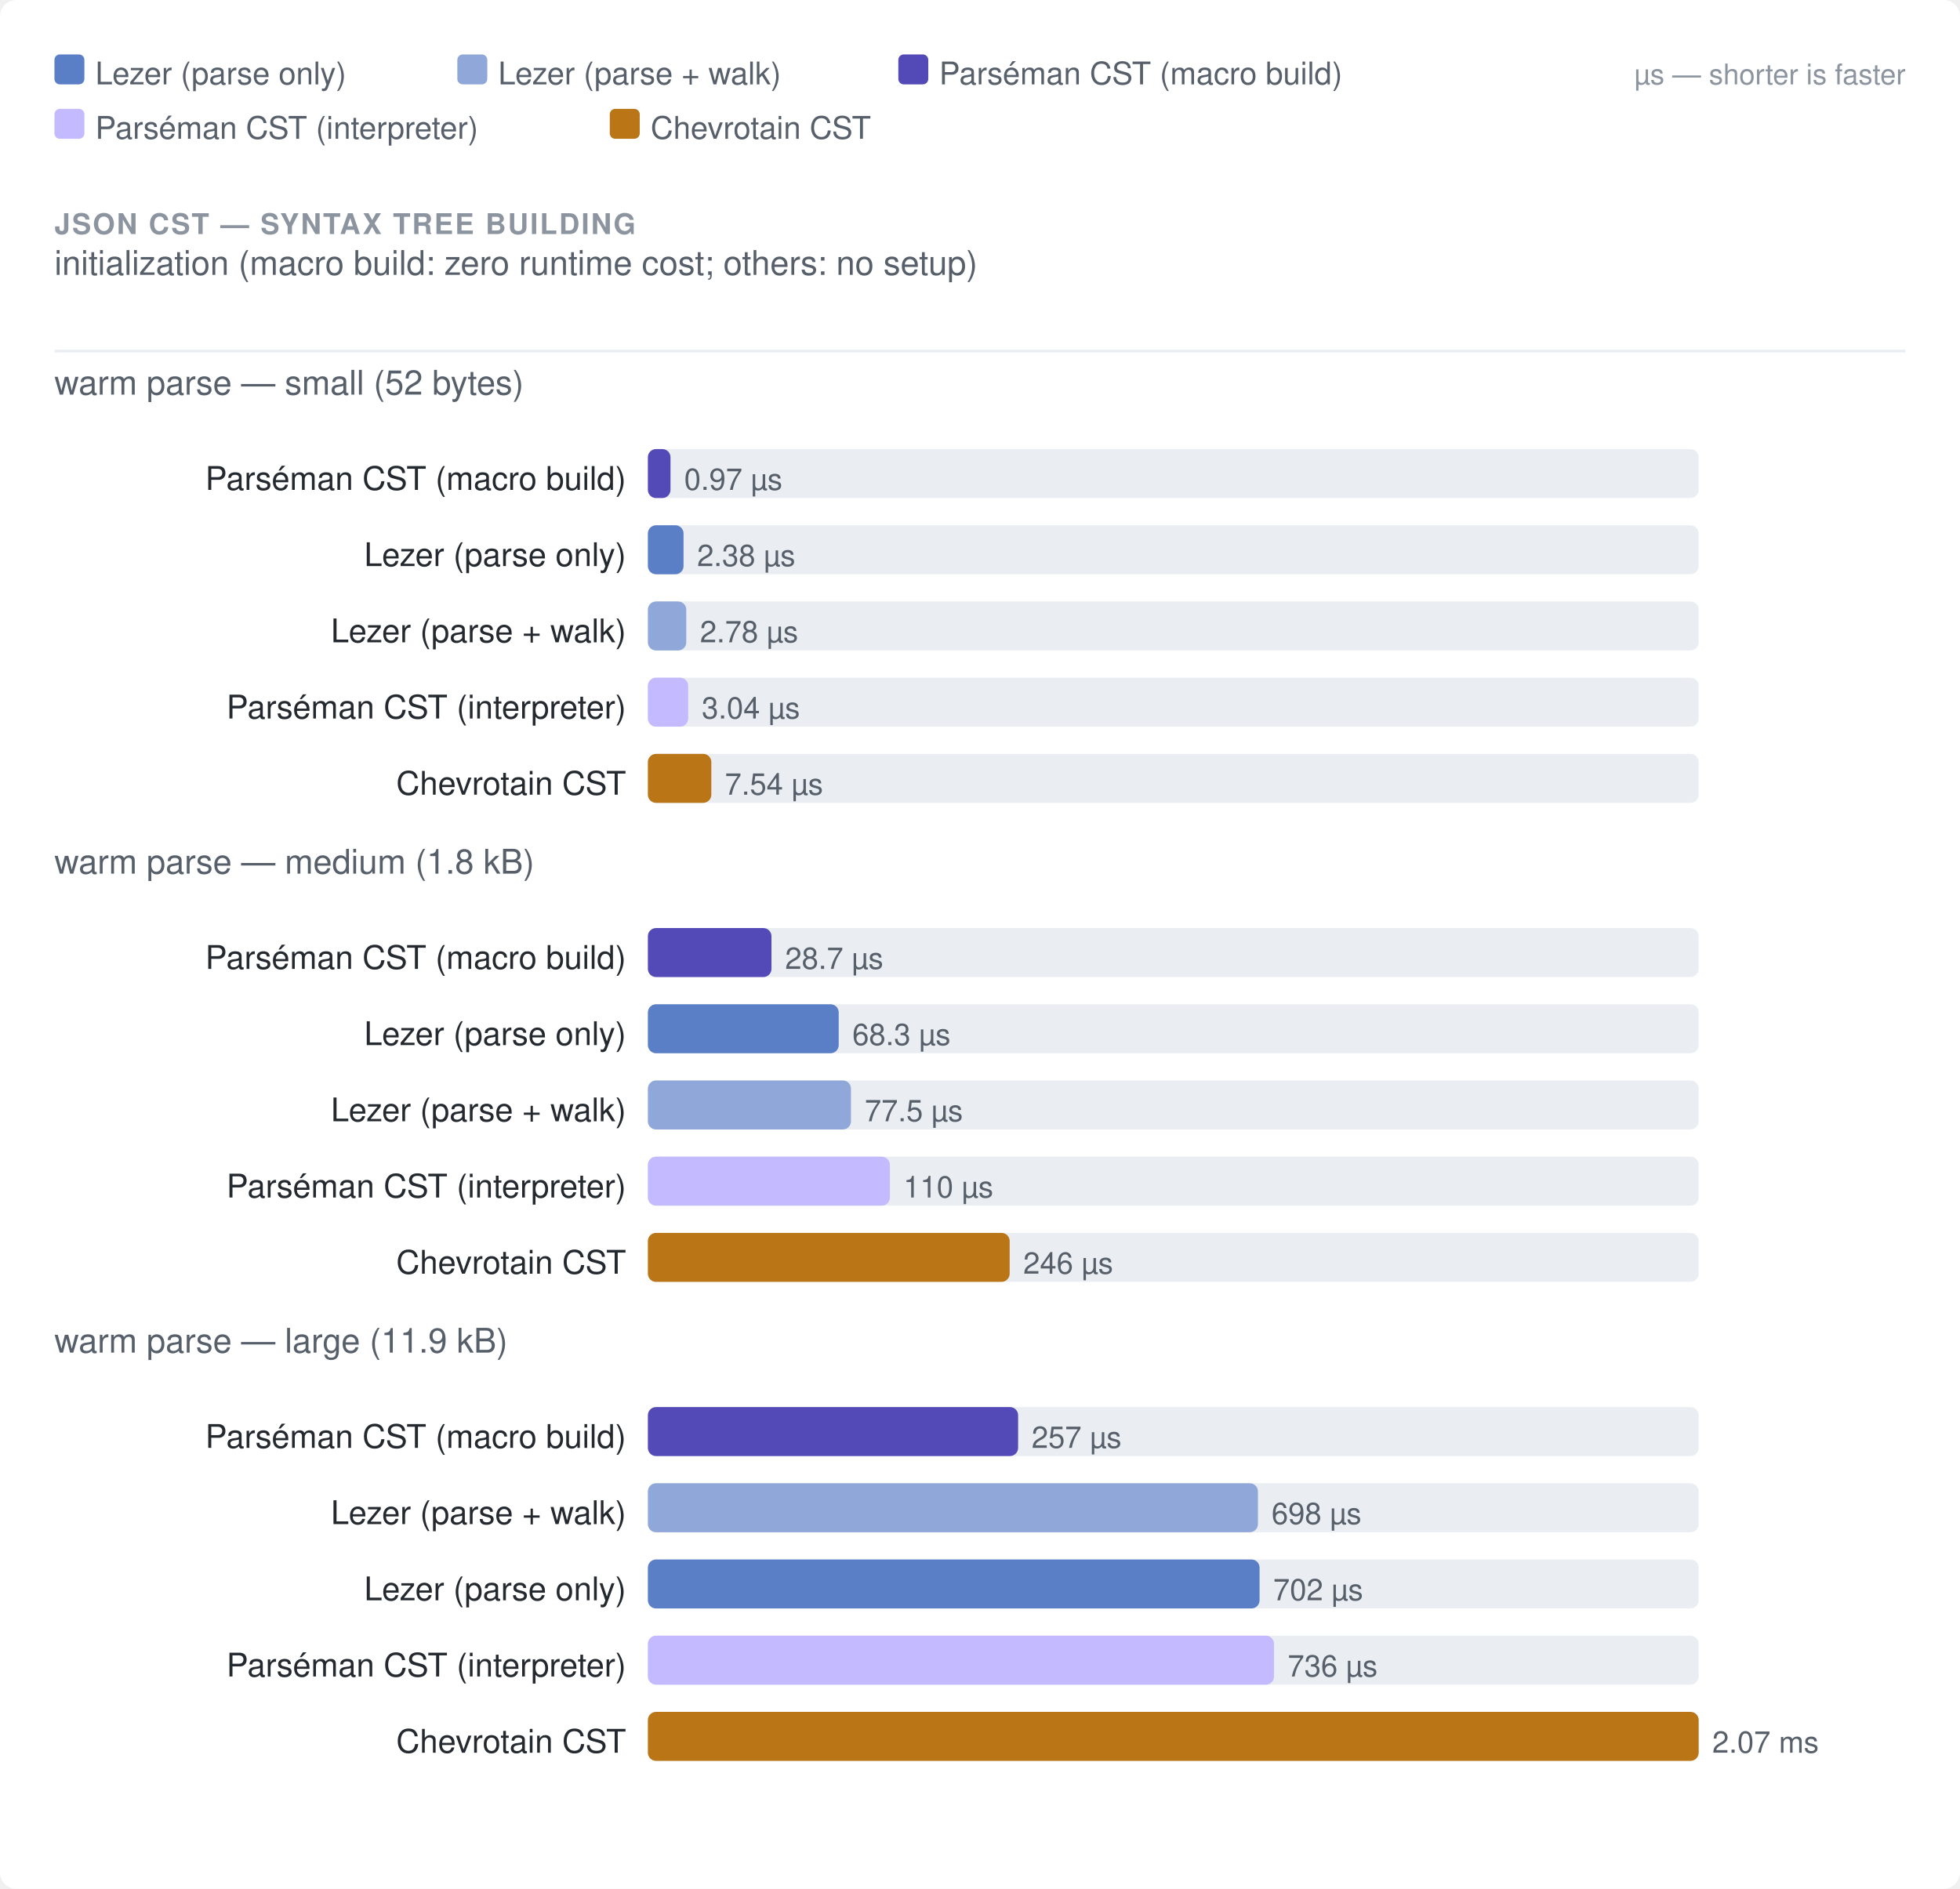
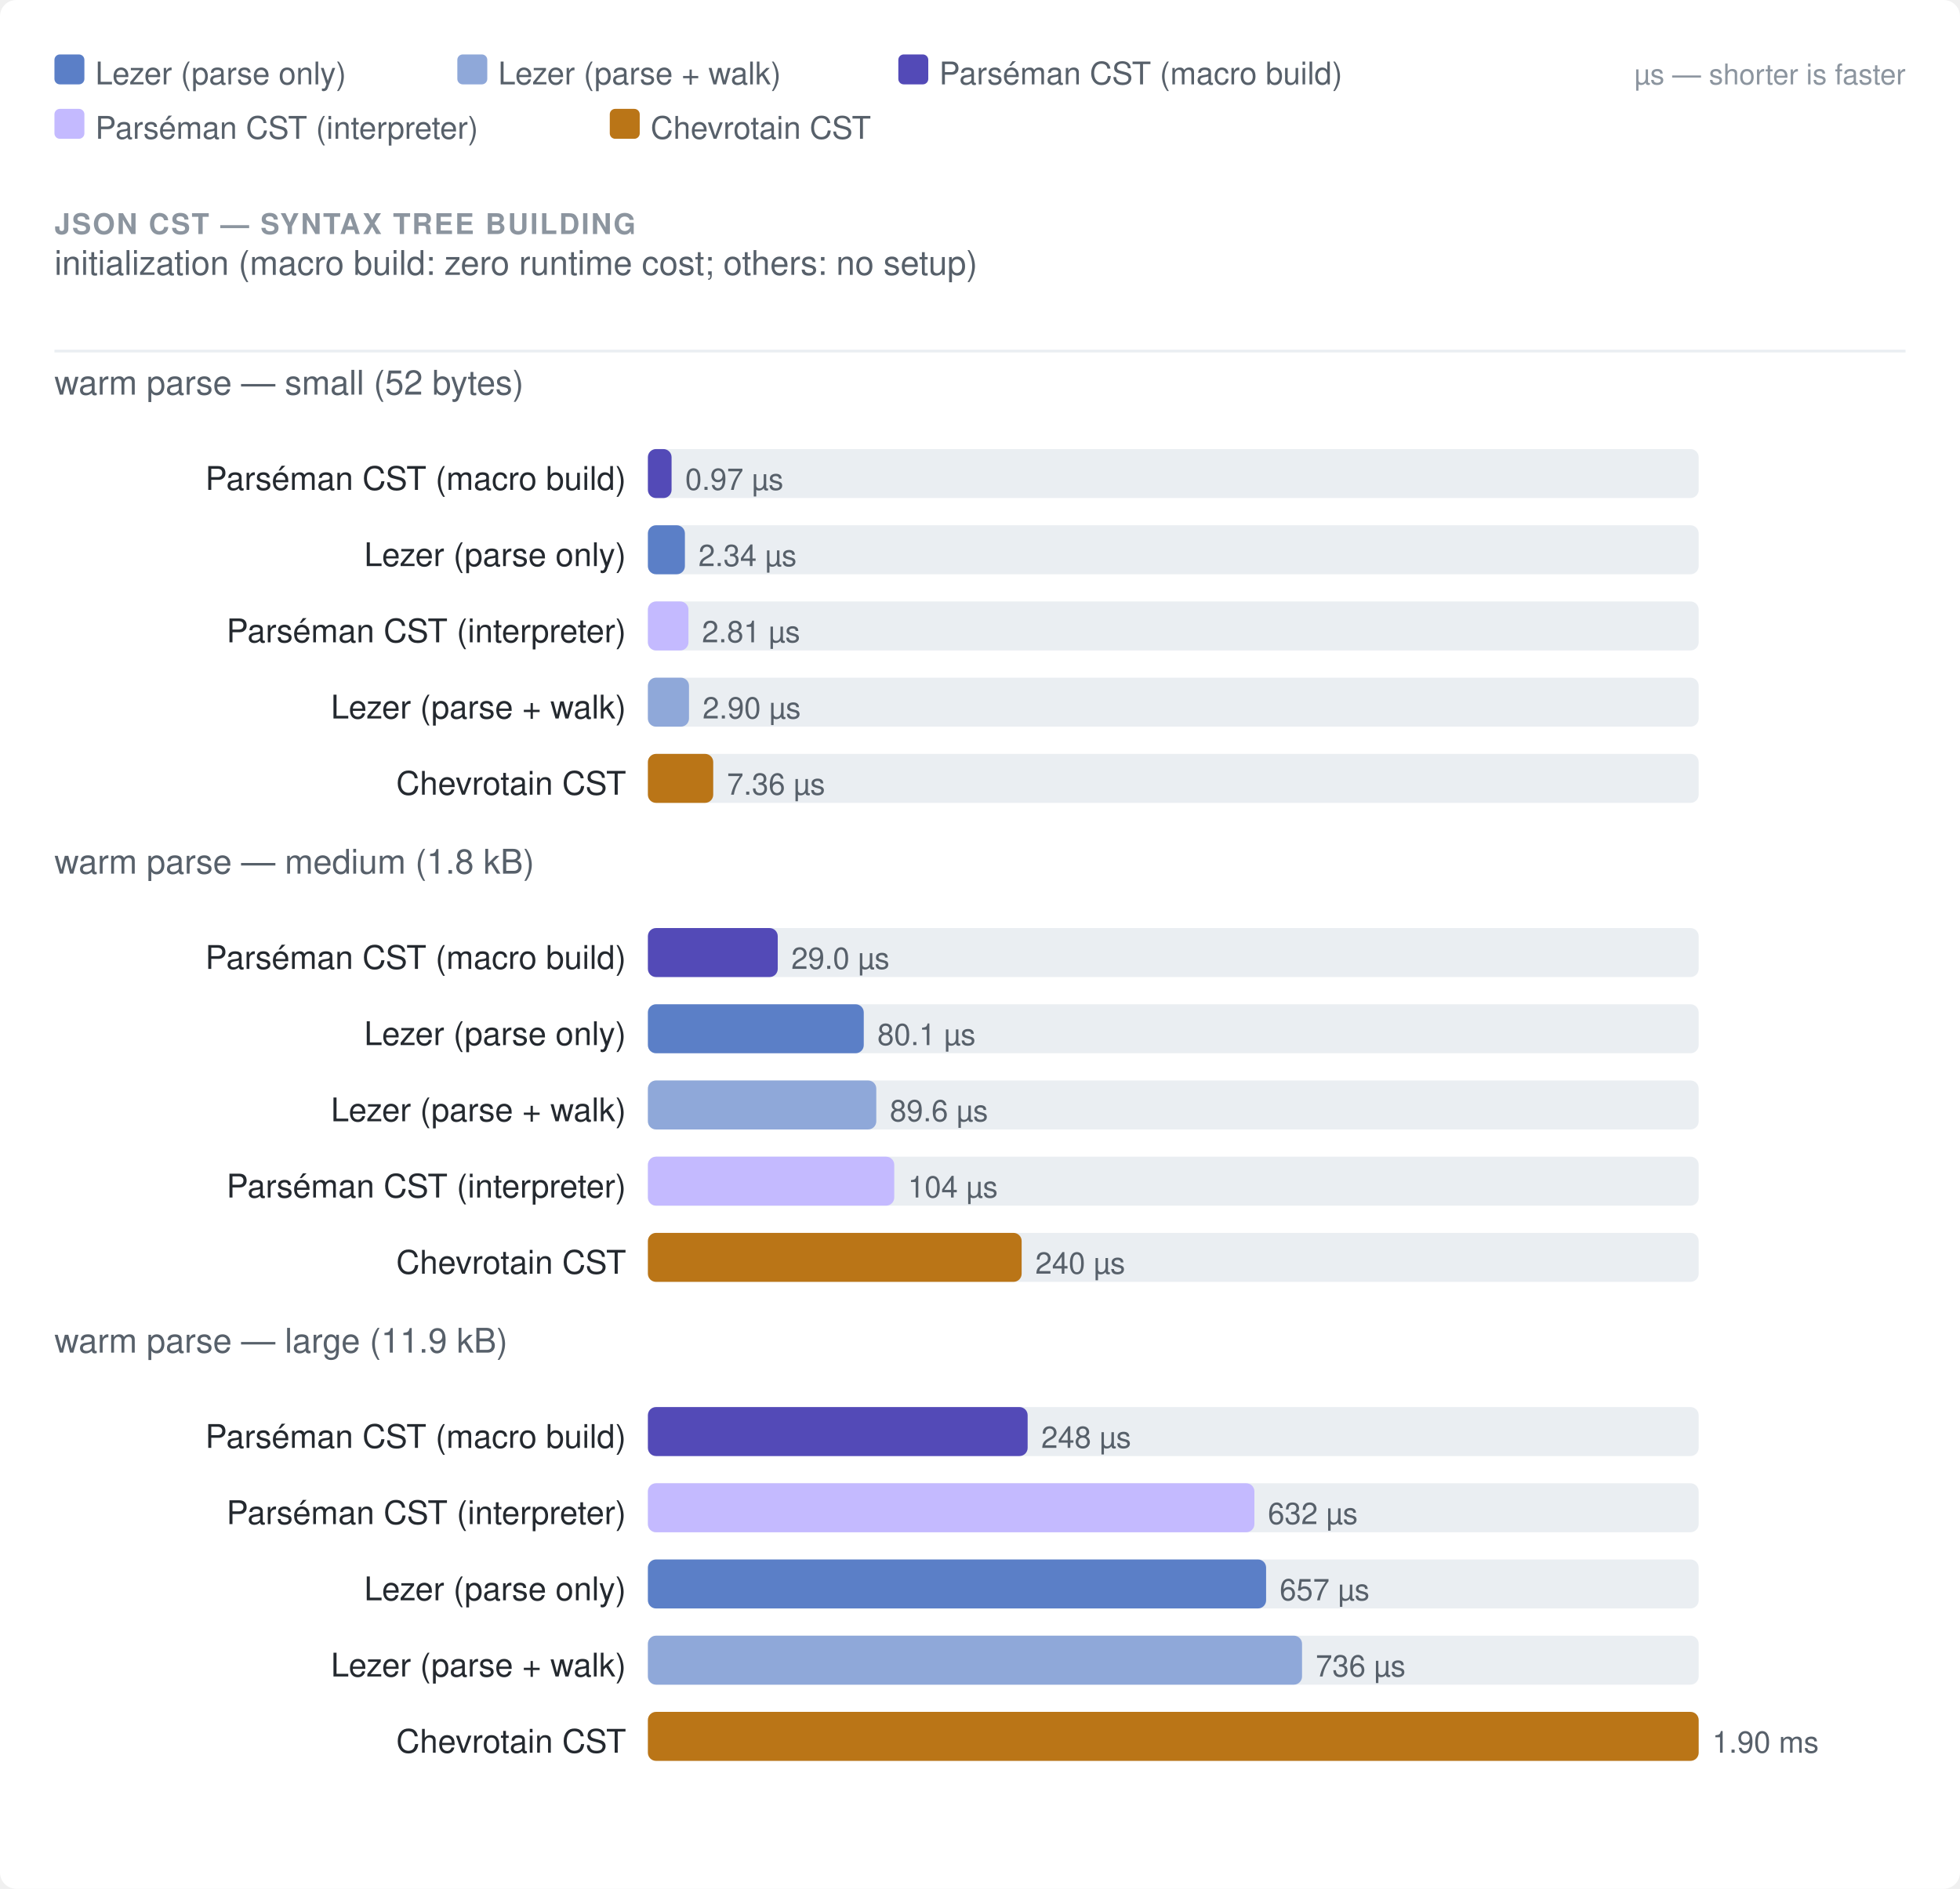
<svg xmlns="http://www.w3.org/2000/svg" viewBox="0 0 720 694" width="720" height="694">
  <rect width="720" height="694" fill="white" rx="6" />
  <rect x="20" y="20" width="11" height="11" rx="2" fill="#5B7FC7" />
  <text x="35" y="31" font-size="11.5" fill="#57606a" font-family="-apple-system,BlinkMacSystemFont,'Segoe UI',Helvetica,Arial,sans-serif">Lezer (parse only)</text>
  <rect x="168" y="20" width="11" height="11" rx="2" fill="#8FA8D9" />
  <text x="183" y="31" font-size="11.5" fill="#57606a" font-family="-apple-system,BlinkMacSystemFont,'Segoe UI',Helvetica,Arial,sans-serif">Lezer (parse + walk)</text>
  <rect x="330" y="20" width="11" height="11" rx="2" fill="#534AB7" />
  <text x="345" y="31" font-size="11.5" fill="#57606a" font-family="-apple-system,BlinkMacSystemFont,'Segoe UI',Helvetica,Arial,sans-serif">Parséman CST (macro build)</text>
  <rect x="20" y="40" width="11" height="11" rx="2" fill="#C4BAFF" />
  <text x="35" y="51" font-size="11.5" fill="#57606a" font-family="-apple-system,BlinkMacSystemFont,'Segoe UI',Helvetica,Arial,sans-serif">Parséman CST (interpreter)</text>
  <rect x="224" y="40" width="11" height="11" rx="2" fill="#BA7517" />
  <text x="239" y="51" font-size="11.5" fill="#57606a" font-family="-apple-system,BlinkMacSystemFont,'Segoe UI',Helvetica,Arial,sans-serif">Chevrotain CST</text>
  <text x="700" y="31" font-size="10.5" fill="#8c959f" text-anchor="end" font-family="-apple-system,BlinkMacSystemFont,'Segoe UI',Helvetica,Arial,sans-serif">µs — shorter is faster</text>
  <text x="20" y="86" font-size="10.5" font-weight="600" fill="#8c959f" letter-spacing="0.06em" font-family="-apple-system,BlinkMacSystemFont,'Segoe UI',Helvetica,Arial,sans-serif">JSON CST — SYNTAX TREE BUILDING</text>
  <text x="20" y="101" font-size="12.5" fill="#57606a" font-family="-apple-system,BlinkMacSystemFont,'Segoe UI',Helvetica,Arial,sans-serif">initialization (macro build: zero runtime cost; others: no setup)</text>
  <line x1="20" y1="129" x2="700" y2="129" stroke="#eaeef2" stroke-width="1" />
  <text x="20" y="145" font-size="12.5" fill="#57606a" font-family="-apple-system,BlinkMacSystemFont,'Segoe UI',Helvetica,Arial,sans-serif">warm parse — small  (52 bytes)</text>
  <text x="230" y="180" text-anchor="end" font-size="12" fill="#24292f" font-family="-apple-system,BlinkMacSystemFont,'Segoe UI',Helvetica,Arial,sans-serif">Parséman CST (macro build)</text>
  <rect x="238" y="165" width="386" height="18" rx="3" fill="#eaeef2" />
-   <rect x="238" y="165" width="8.3" height="18" rx="3" fill="#534AB7" />
-   <text x="251.336" y="180" font-size="11" fill="#57606a" font-family="-apple-system,BlinkMacSystemFont,'Segoe UI',Helvetica,Arial,sans-serif">0.97 µs</text>
+   <rect x="238" y="165" width="8.7" height="18" rx="3" fill="#534AB7" />
+   <text x="251.71" y="180" font-size="11" fill="#57606a" font-family="-apple-system,BlinkMacSystemFont,'Segoe UI',Helvetica,Arial,sans-serif">0.97 µs</text>
  <text x="230" y="208" text-anchor="end" font-size="12" fill="#24292f" font-family="-apple-system,BlinkMacSystemFont,'Segoe UI',Helvetica,Arial,sans-serif">Lezer (parse only)</text>
  <rect x="238" y="193" width="386" height="18" rx="3" fill="#eaeef2" />
-   <rect x="238" y="193" width="13.1" height="18" rx="3" fill="#5B7FC7" />
-   <text x="256.079" y="208" font-size="11" fill="#57606a" font-family="-apple-system,BlinkMacSystemFont,'Segoe UI',Helvetica,Arial,sans-serif">2.38 µs</text>
-   <text x="230" y="236" text-anchor="end" font-size="12" fill="#24292f" font-family="-apple-system,BlinkMacSystemFont,'Segoe UI',Helvetica,Arial,sans-serif">Lezer (parse + walk)</text>
+   <rect x="238" y="193" width="13.6" height="18" rx="3" fill="#5B7FC7" />
+   <text x="256.565" y="208" font-size="11" fill="#57606a" font-family="-apple-system,BlinkMacSystemFont,'Segoe UI',Helvetica,Arial,sans-serif">2.34 µs</text>
+   <text x="230" y="236" text-anchor="end" font-size="12" fill="#24292f" font-family="-apple-system,BlinkMacSystemFont,'Segoe UI',Helvetica,Arial,sans-serif">Parséman CST (interpreter)</text>
  <rect x="238" y="221" width="386" height="18" rx="3" fill="#eaeef2" />
-   <rect x="238" y="221" width="14.1" height="18" rx="3" fill="#8FA8D9" />
-   <text x="257.138" y="236" font-size="11" fill="#57606a" font-family="-apple-system,BlinkMacSystemFont,'Segoe UI',Helvetica,Arial,sans-serif">2.78 µs</text>
-   <text x="230" y="264" text-anchor="end" font-size="12" fill="#24292f" font-family="-apple-system,BlinkMacSystemFont,'Segoe UI',Helvetica,Arial,sans-serif">Parséman CST (interpreter)</text>
+   <rect x="238" y="221" width="14.9" height="18" rx="3" fill="#C4BAFF" />
+   <text x="257.861" y="236" font-size="11" fill="#57606a" font-family="-apple-system,BlinkMacSystemFont,'Segoe UI',Helvetica,Arial,sans-serif">2.81 µs</text>
+   <text x="230" y="264" text-anchor="end" font-size="12" fill="#24292f" font-family="-apple-system,BlinkMacSystemFont,'Segoe UI',Helvetica,Arial,sans-serif">Lezer (parse + walk)</text>
  <rect x="238" y="249" width="386" height="18" rx="3" fill="#eaeef2" />
-   <rect x="238" y="249" width="14.8" height="18" rx="3" fill="#C4BAFF" />
-   <text x="257.788" y="264" font-size="11" fill="#57606a" font-family="-apple-system,BlinkMacSystemFont,'Segoe UI',Helvetica,Arial,sans-serif">3.04 µs</text>
+   <rect x="238" y="249" width="15.1" height="18" rx="3" fill="#8FA8D9" />
+   <text x="258.083" y="264" font-size="11" fill="#57606a" font-family="-apple-system,BlinkMacSystemFont,'Segoe UI',Helvetica,Arial,sans-serif">2.90 µs</text>
  <text x="230" y="292" text-anchor="end" font-size="12" fill="#24292f" font-family="-apple-system,BlinkMacSystemFont,'Segoe UI',Helvetica,Arial,sans-serif">Chevrotain CST</text>
  <rect x="238" y="277" width="386" height="18" rx="3" fill="#eaeef2" />
-   <rect x="238" y="277" width="23.3" height="18" rx="3" fill="#BA7517" />
-   <text x="266.277" y="292" font-size="11" fill="#57606a" font-family="-apple-system,BlinkMacSystemFont,'Segoe UI',Helvetica,Arial,sans-serif">7.54 µs</text>
+   <rect x="238" y="277" width="24.0" height="18" rx="3" fill="#BA7517" />
+   <text x="267.031" y="292" font-size="11" fill="#57606a" font-family="-apple-system,BlinkMacSystemFont,'Segoe UI',Helvetica,Arial,sans-serif">7.36 µs</text>
  <text x="20" y="321" font-size="12.5" fill="#57606a" font-family="-apple-system,BlinkMacSystemFont,'Segoe UI',Helvetica,Arial,sans-serif">warm parse — medium  (1.8 kB)</text>
  <text x="230" y="356" text-anchor="end" font-size="12" fill="#24292f" font-family="-apple-system,BlinkMacSystemFont,'Segoe UI',Helvetica,Arial,sans-serif">Parséman CST (macro build)</text>
  <rect x="238" y="341" width="386" height="18" rx="3" fill="#eaeef2" />
-   <rect x="238" y="341" width="45.4" height="18" rx="3" fill="#534AB7" />
-   <text x="288.404" y="356" font-size="11" fill="#57606a" font-family="-apple-system,BlinkMacSystemFont,'Segoe UI',Helvetica,Arial,sans-serif">28.7 µs</text>
+   <rect x="238" y="341" width="47.7" height="18" rx="3" fill="#534AB7" />
+   <text x="290.684" y="356" font-size="11" fill="#57606a" font-family="-apple-system,BlinkMacSystemFont,'Segoe UI',Helvetica,Arial,sans-serif">29.0 µs</text>
  <text x="230" y="384" text-anchor="end" font-size="12" fill="#24292f" font-family="-apple-system,BlinkMacSystemFont,'Segoe UI',Helvetica,Arial,sans-serif">Lezer (parse only)</text>
  <rect x="238" y="369" width="386" height="18" rx="3" fill="#eaeef2" />
-   <rect x="238" y="369" width="70.1" height="18" rx="3" fill="#5B7FC7" />
-   <text x="313.1" y="384" font-size="11" fill="#57606a" font-family="-apple-system,BlinkMacSystemFont,'Segoe UI',Helvetica,Arial,sans-serif">68.3 µs</text>
+   <rect x="238" y="369" width="79.3" height="18" rx="3" fill="#5B7FC7" />
+   <text x="322.301" y="384" font-size="11" fill="#57606a" font-family="-apple-system,BlinkMacSystemFont,'Segoe UI',Helvetica,Arial,sans-serif">80.1 µs</text>
  <text x="230" y="412" text-anchor="end" font-size="12" fill="#24292f" font-family="-apple-system,BlinkMacSystemFont,'Segoe UI',Helvetica,Arial,sans-serif">Lezer (parse + walk)</text>
  <rect x="238" y="397" width="386" height="18" rx="3" fill="#eaeef2" />
-   <rect x="238" y="397" width="74.6" height="18" rx="3" fill="#8FA8D9" />
-   <text x="317.64" y="412" font-size="11" fill="#57606a" font-family="-apple-system,BlinkMacSystemFont,'Segoe UI',Helvetica,Arial,sans-serif">77.5 µs</text>
+   <rect x="238" y="397" width="83.9" height="18" rx="3" fill="#8FA8D9" />
+   <text x="326.881" y="412" font-size="11" fill="#57606a" font-family="-apple-system,BlinkMacSystemFont,'Segoe UI',Helvetica,Arial,sans-serif">89.6 µs</text>
  <text x="230" y="440" text-anchor="end" font-size="12" fill="#24292f" font-family="-apple-system,BlinkMacSystemFont,'Segoe UI',Helvetica,Arial,sans-serif">Parséman CST (interpreter)</text>
  <rect x="238" y="425" width="386" height="18" rx="3" fill="#eaeef2" />
-   <rect x="238" y="425" width="88.9" height="18" rx="3" fill="#C4BAFF" />
-   <text x="331.865" y="440" font-size="11" fill="#57606a" font-family="-apple-system,BlinkMacSystemFont,'Segoe UI',Helvetica,Arial,sans-serif">110 µs</text>
+   <rect x="238" y="425" width="90.5" height="18" rx="3" fill="#C4BAFF" />
+   <text x="333.523" y="440" font-size="11" fill="#57606a" font-family="-apple-system,BlinkMacSystemFont,'Segoe UI',Helvetica,Arial,sans-serif">104 µs</text>
  <text x="230" y="468" text-anchor="end" font-size="12" fill="#24292f" font-family="-apple-system,BlinkMacSystemFont,'Segoe UI',Helvetica,Arial,sans-serif">Chevrotain CST</text>
  <rect x="238" y="453" width="386" height="18" rx="3" fill="#eaeef2" />
-   <rect x="238" y="453" width="132.9" height="18" rx="3" fill="#BA7517" />
-   <text x="375.886" y="468" font-size="11" fill="#57606a" font-family="-apple-system,BlinkMacSystemFont,'Segoe UI',Helvetica,Arial,sans-serif">246 µs</text>
+   <rect x="238" y="453" width="137.3" height="18" rx="3" fill="#BA7517" />
+   <text x="380.321" y="468" font-size="11" fill="#57606a" font-family="-apple-system,BlinkMacSystemFont,'Segoe UI',Helvetica,Arial,sans-serif">240 µs</text>
  <text x="20" y="497" font-size="12.5" fill="#57606a" font-family="-apple-system,BlinkMacSystemFont,'Segoe UI',Helvetica,Arial,sans-serif">warm parse — large  (11.9 kB)</text>
  <text x="230" y="532" text-anchor="end" font-size="12" fill="#24292f" font-family="-apple-system,BlinkMacSystemFont,'Segoe UI',Helvetica,Arial,sans-serif">Parséman CST (macro build)</text>
  <rect x="238" y="517" width="386" height="18" rx="3" fill="#eaeef2" />
-   <rect x="238" y="517" width="136.0" height="18" rx="3" fill="#534AB7" />
-   <text x="378.958" y="532" font-size="11" fill="#57606a" font-family="-apple-system,BlinkMacSystemFont,'Segoe UI',Helvetica,Arial,sans-serif">257 µs</text>
-   <text x="230" y="560" text-anchor="end" font-size="12" fill="#24292f" font-family="-apple-system,BlinkMacSystemFont,'Segoe UI',Helvetica,Arial,sans-serif">Lezer (parse + walk)</text>
+   <rect x="238" y="517" width="139.5" height="18" rx="3" fill="#534AB7" />
+   <text x="382.494" y="532" font-size="11" fill="#57606a" font-family="-apple-system,BlinkMacSystemFont,'Segoe UI',Helvetica,Arial,sans-serif">248 µs</text>
+   <text x="230" y="560" text-anchor="end" font-size="12" fill="#24292f" font-family="-apple-system,BlinkMacSystemFont,'Segoe UI',Helvetica,Arial,sans-serif">Parséman CST (interpreter)</text>
  <rect x="238" y="545" width="386" height="18" rx="3" fill="#eaeef2" />
-   <rect x="238" y="545" width="224.1" height="18" rx="3" fill="#8FA8D9" />
-   <text x="467.1" y="560" font-size="11" fill="#57606a" font-family="-apple-system,BlinkMacSystemFont,'Segoe UI',Helvetica,Arial,sans-serif">698 µs</text>
+   <rect x="238" y="545" width="222.8" height="18" rx="3" fill="#C4BAFF" />
+   <text x="465.752" y="560" font-size="11" fill="#57606a" font-family="-apple-system,BlinkMacSystemFont,'Segoe UI',Helvetica,Arial,sans-serif">632 µs</text>
  <text x="230" y="588" text-anchor="end" font-size="12" fill="#24292f" font-family="-apple-system,BlinkMacSystemFont,'Segoe UI',Helvetica,Arial,sans-serif">Lezer (parse only)</text>
  <rect x="238" y="573" width="386" height="18" rx="3" fill="#eaeef2" />
-   <rect x="238" y="573" width="224.7" height="18" rx="3" fill="#5B7FC7" />
-   <text x="467.703" y="588" font-size="11" fill="#57606a" font-family="-apple-system,BlinkMacSystemFont,'Segoe UI',Helvetica,Arial,sans-serif">702 µs</text>
-   <text x="230" y="616" text-anchor="end" font-size="12" fill="#24292f" font-family="-apple-system,BlinkMacSystemFont,'Segoe UI',Helvetica,Arial,sans-serif">Parséman CST (interpreter)</text>
+   <rect x="238" y="573" width="227.1" height="18" rx="3" fill="#5B7FC7" />
+   <text x="470.076" y="588" font-size="11" fill="#57606a" font-family="-apple-system,BlinkMacSystemFont,'Segoe UI',Helvetica,Arial,sans-serif">657 µs</text>
+   <text x="230" y="616" text-anchor="end" font-size="12" fill="#24292f" font-family="-apple-system,BlinkMacSystemFont,'Segoe UI',Helvetica,Arial,sans-serif">Lezer (parse + walk)</text>
  <rect x="238" y="601" width="386" height="18" rx="3" fill="#eaeef2" />
-   <rect x="238" y="601" width="230.0" height="18" rx="3" fill="#C4BAFF" />
-   <text x="473.031" y="616" font-size="11" fill="#57606a" font-family="-apple-system,BlinkMacSystemFont,'Segoe UI',Helvetica,Arial,sans-serif">736 µs</text>
+   <rect x="238" y="601" width="240.3" height="18" rx="3" fill="#8FA8D9" />
+   <text x="483.314" y="616" font-size="11" fill="#57606a" font-family="-apple-system,BlinkMacSystemFont,'Segoe UI',Helvetica,Arial,sans-serif">736 µs</text>
  <text x="230" y="644" text-anchor="end" font-size="12" fill="#24292f" font-family="-apple-system,BlinkMacSystemFont,'Segoe UI',Helvetica,Arial,sans-serif">Chevrotain CST</text>
  <rect x="238" y="629" width="386" height="18" rx="3" fill="#eaeef2" />
  <rect x="238" y="629" width="386.0" height="18" rx="3" fill="#BA7517" />
-   <text x="629" y="644" font-size="11" fill="#57606a" font-family="-apple-system,BlinkMacSystemFont,'Segoe UI',Helvetica,Arial,sans-serif">2.07 ms</text>
+   <text x="629" y="644" font-size="11" fill="#57606a" font-family="-apple-system,BlinkMacSystemFont,'Segoe UI',Helvetica,Arial,sans-serif">1.90 ms</text>
</svg>
